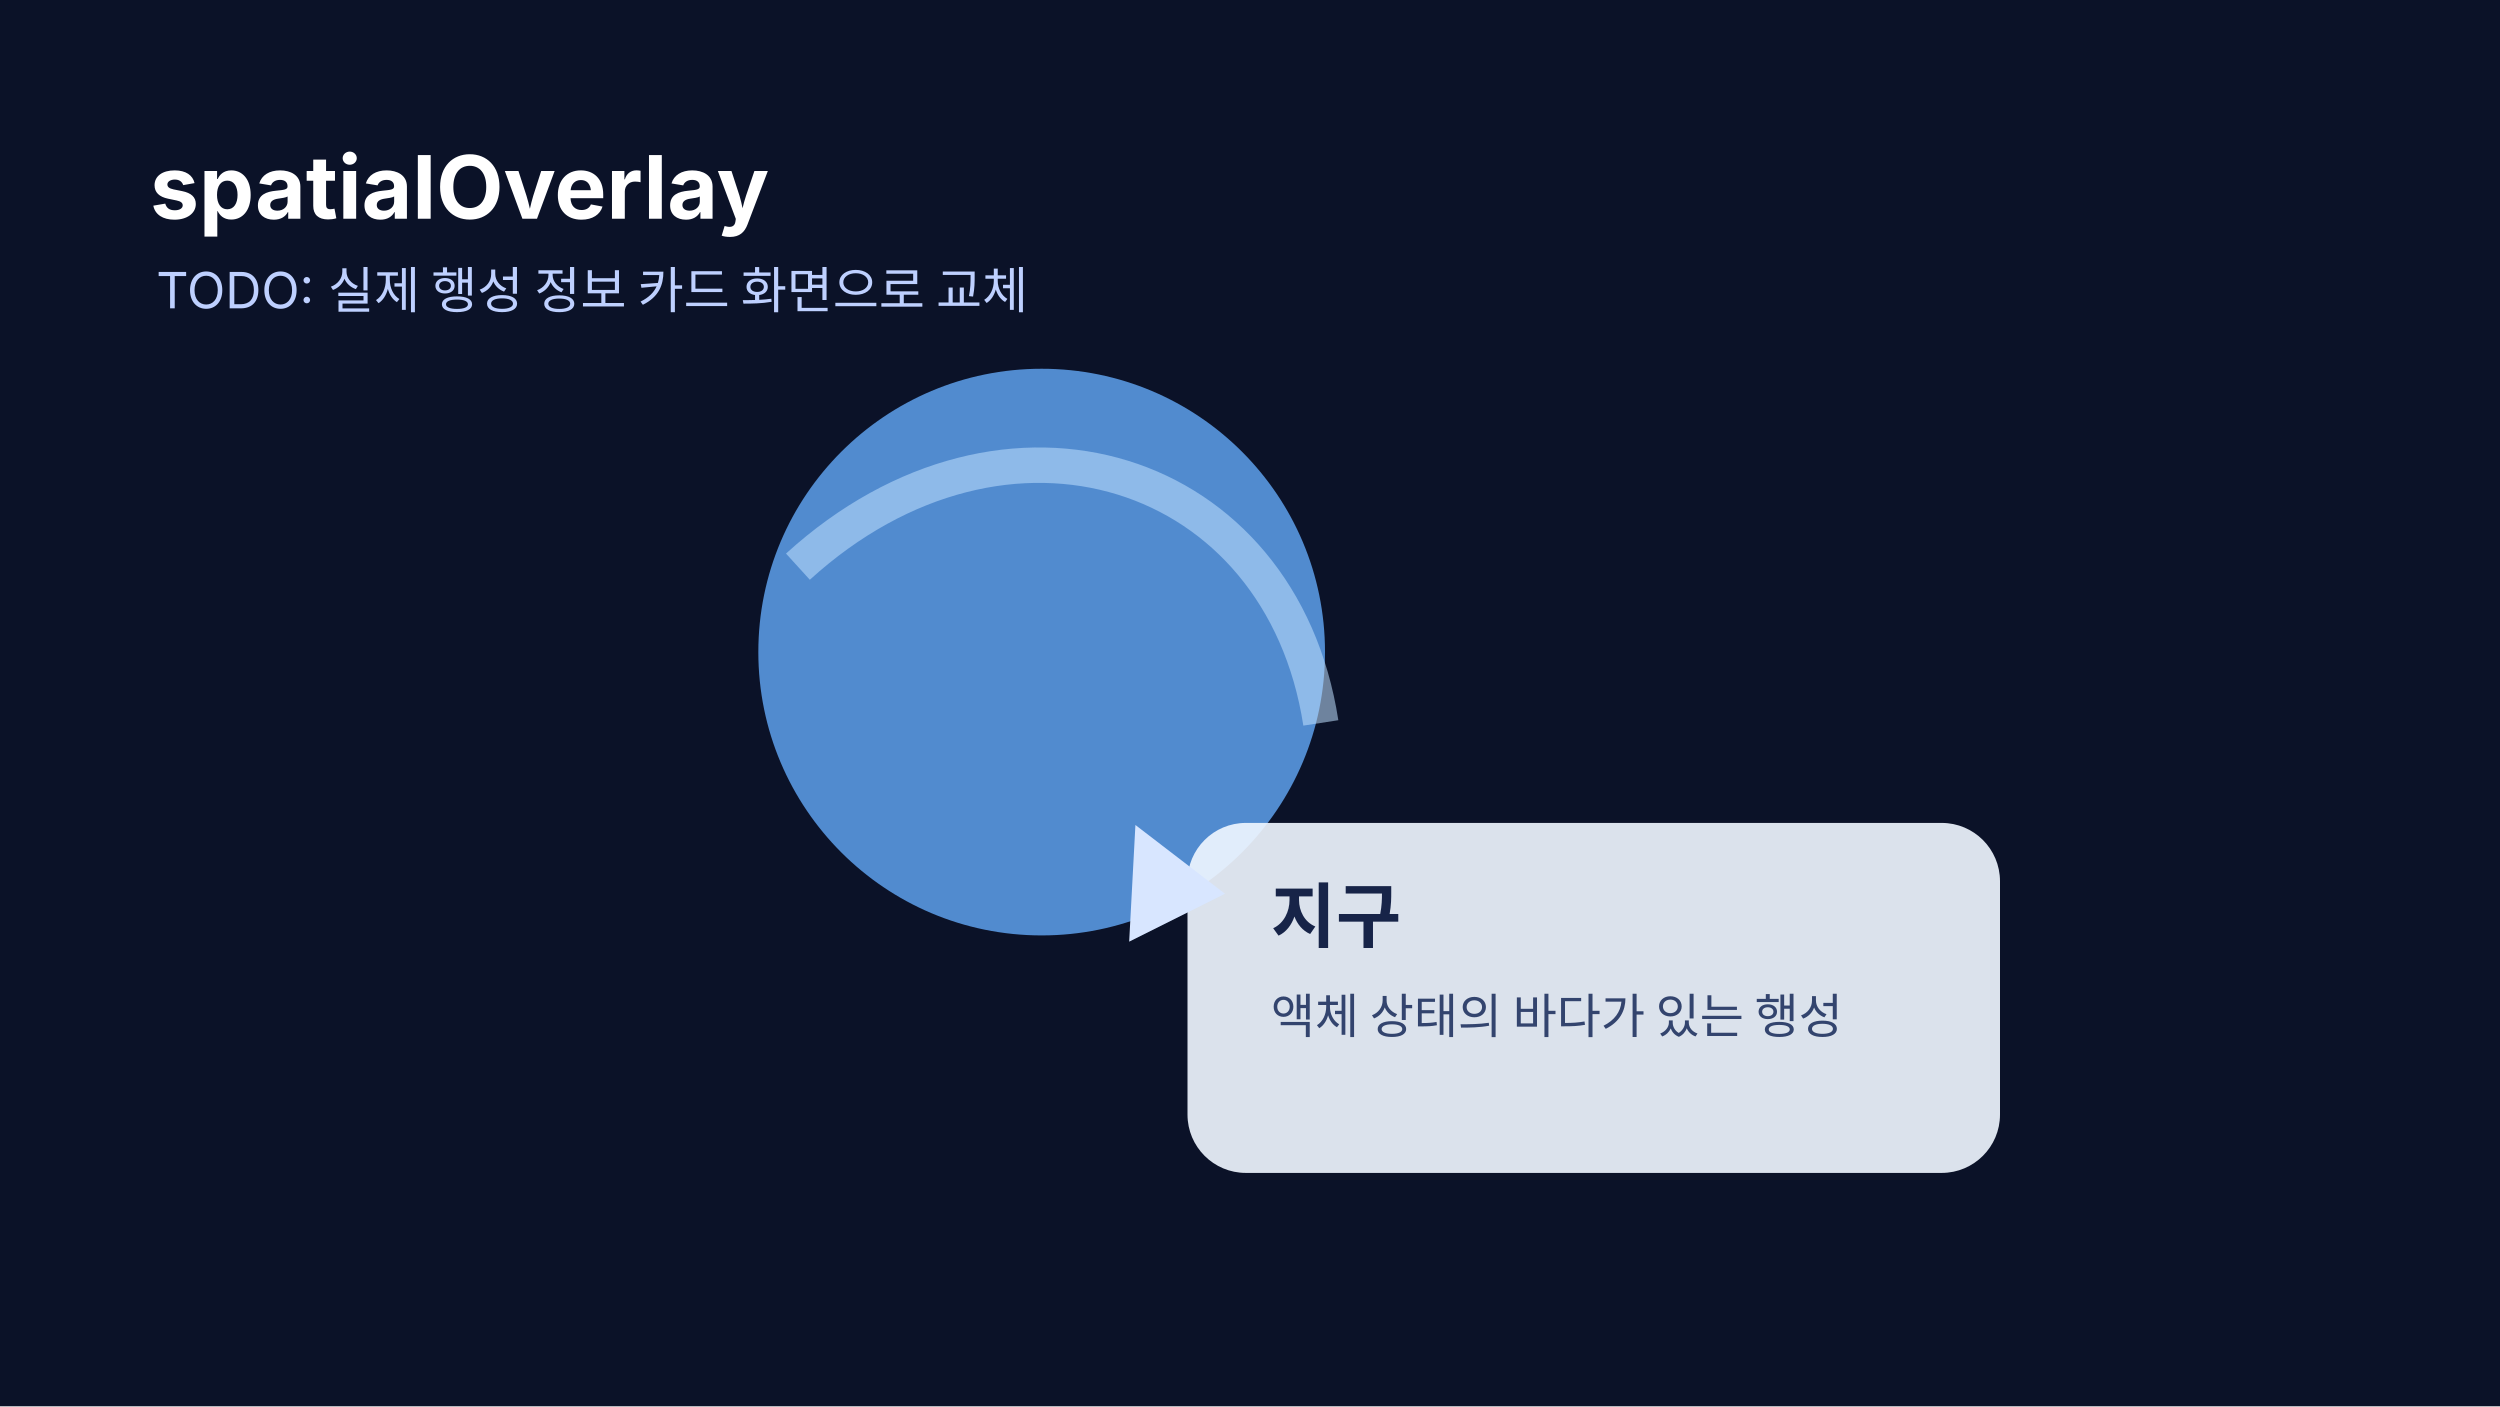
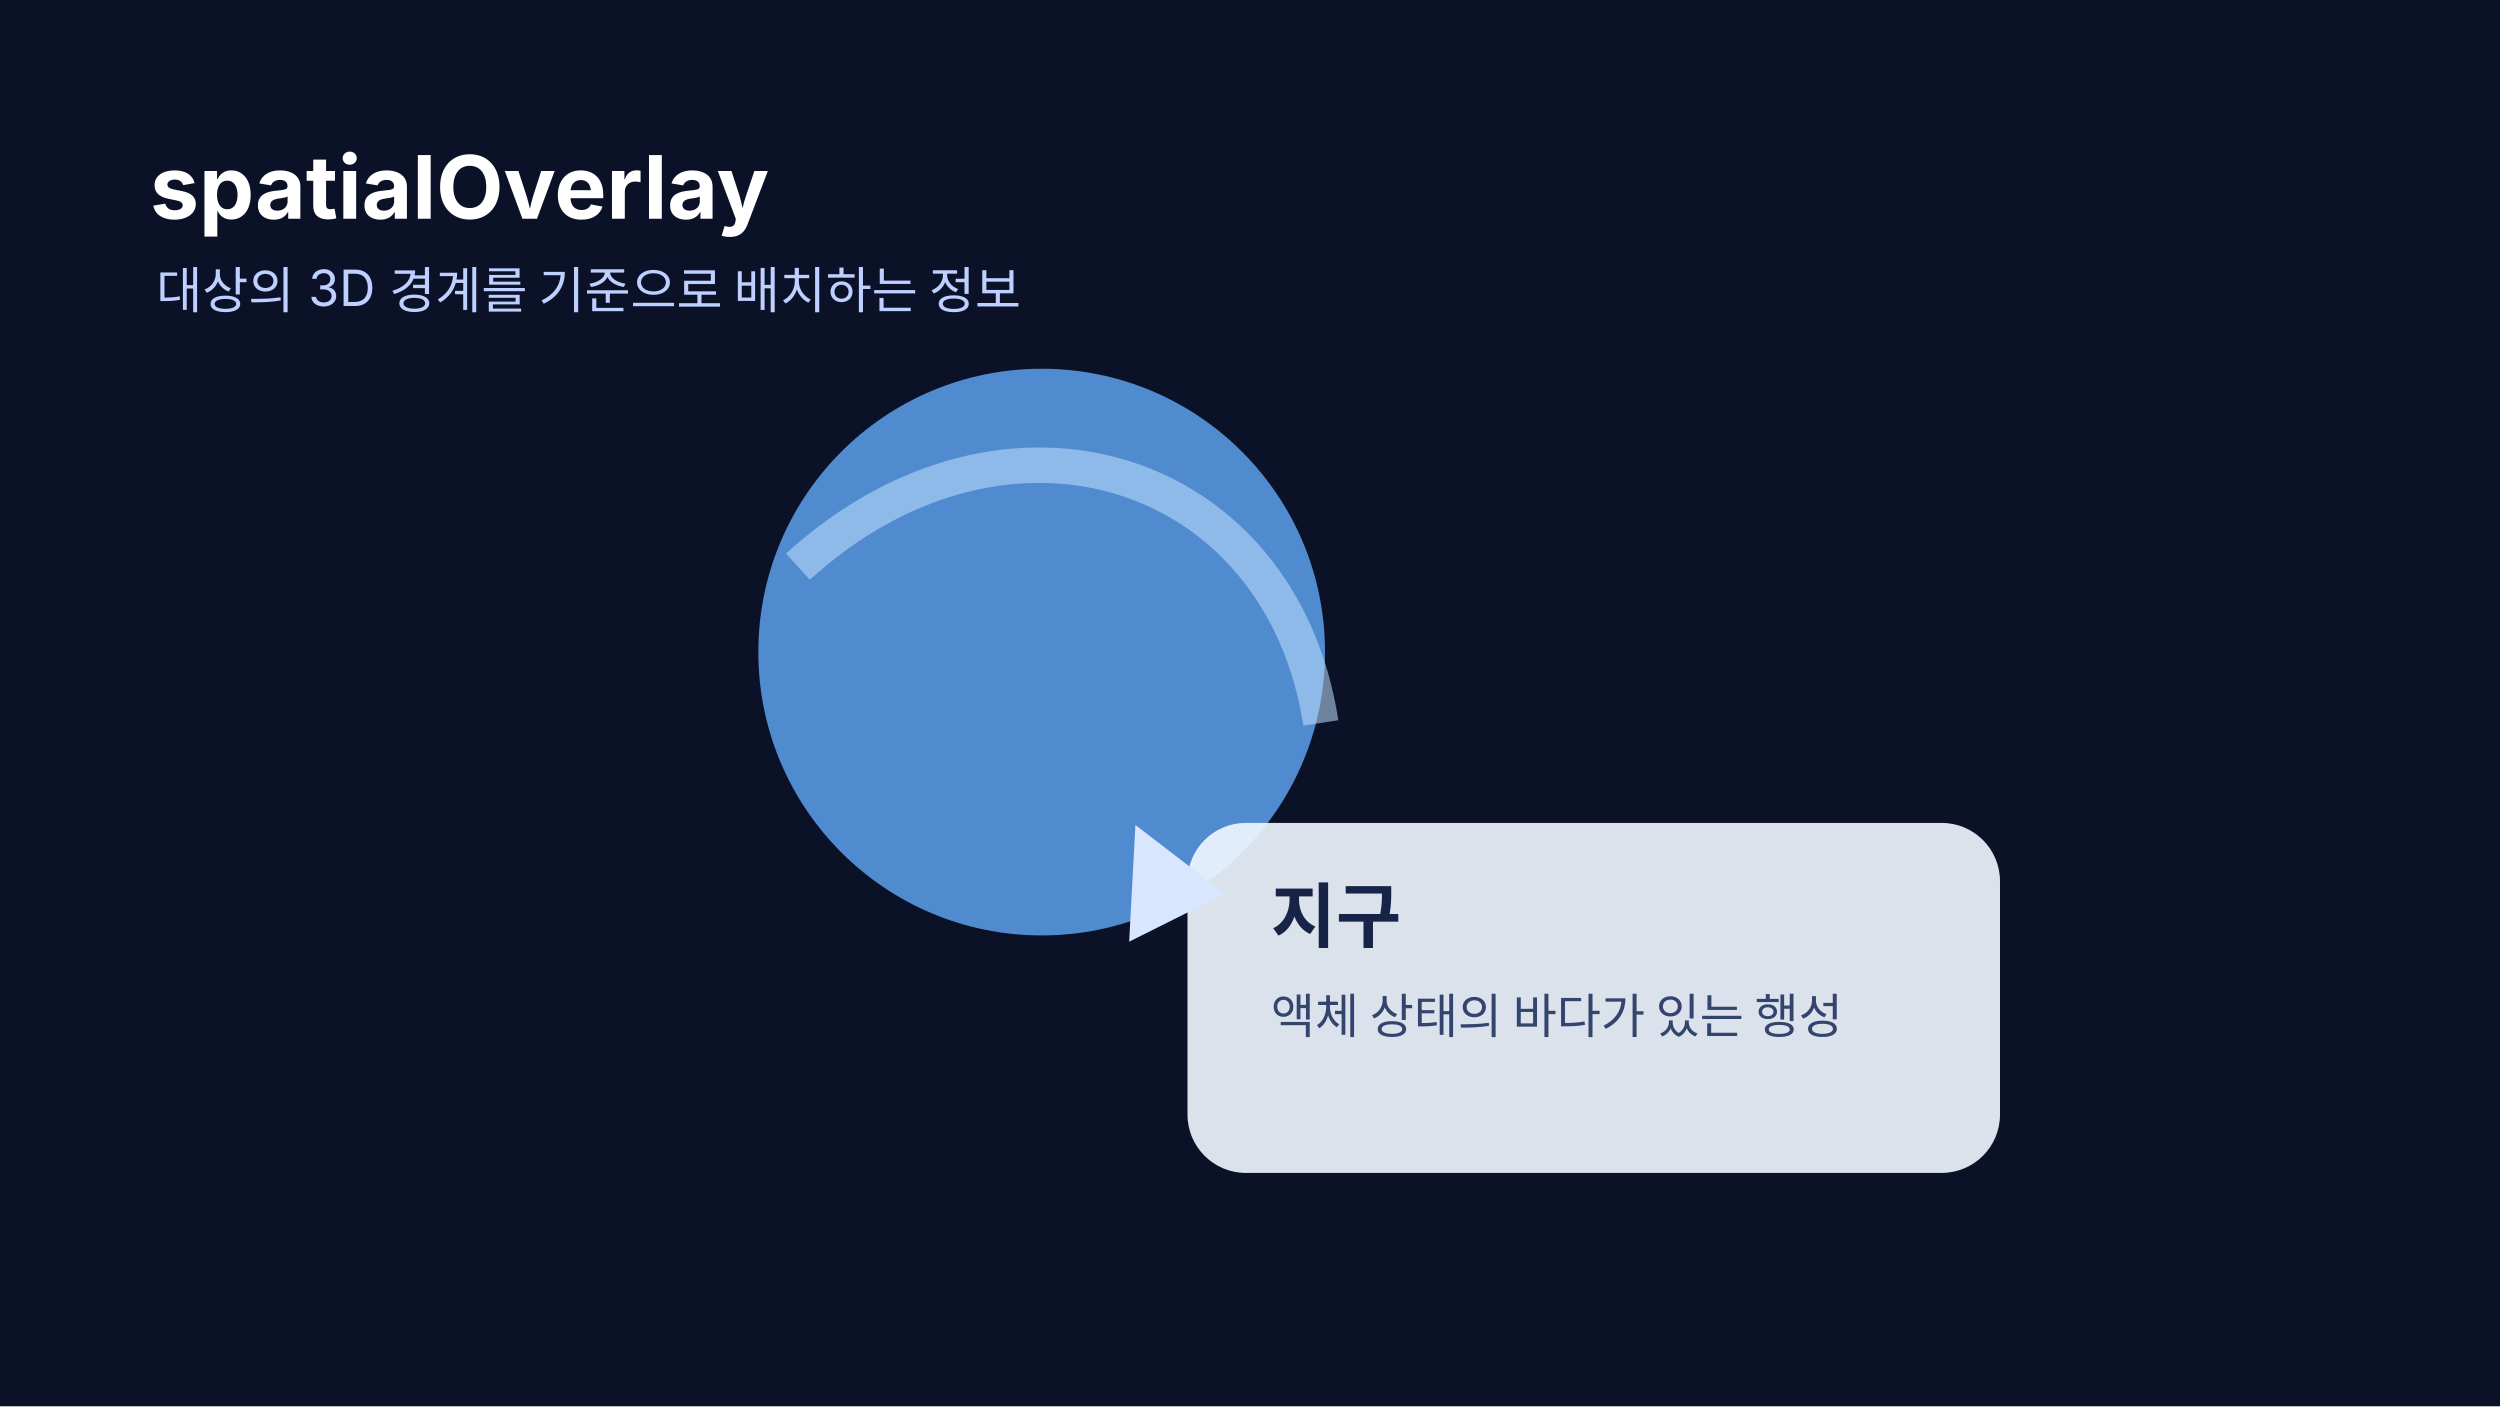
<svg xmlns="http://www.w3.org/2000/svg" width="1200" height="675" viewBox="0 0 1200 675" role="img" aria-labelledby="title desc">
  <rect width="1200" height="675" fill="#0b1228" />
  <circle cx="500" cy="313" r="136" fill="#518bcf" />
  <path d="M383 272c100-91 232-48 251 75" fill="none" stroke="#bfe0ff" stroke-width="17" opacity=".55" />
  <rect x="570" y="395" width="390" height="168" rx="28" fill="#eff6ff" fill-opacity=".91" />
  <text x="610" y="452" fill="#172448" font-family="-apple-system, sans-serif" font-size="34" font-weight="700">지구</text>
  <text x="610" y="496" fill="#33446e" font-family="-apple-system, sans-serif" font-size="23">액체 상태의 바다가 있는 행성</text>
  <path d="M545 396l43 33-46 23" fill="#d8e6ff" />
  <text x="72" y="105" fill="white" font-family="-apple-system, sans-serif" font-size="42" font-weight="700">spatialOverlay</text>
-   <text x="75" y="148" fill="#bed0ff" font-family="-apple-system, sans-serif" font-size="24">TODO: 실제 행성 정보 카드 화면으로 교체</text>
+   <text x="75" y="148" fill="#bed0ff" font-family="-apple-system, sans-serif" font-size="24">대상의 3D 경계를 기준으로 배치하는 정보</text>
</svg>
